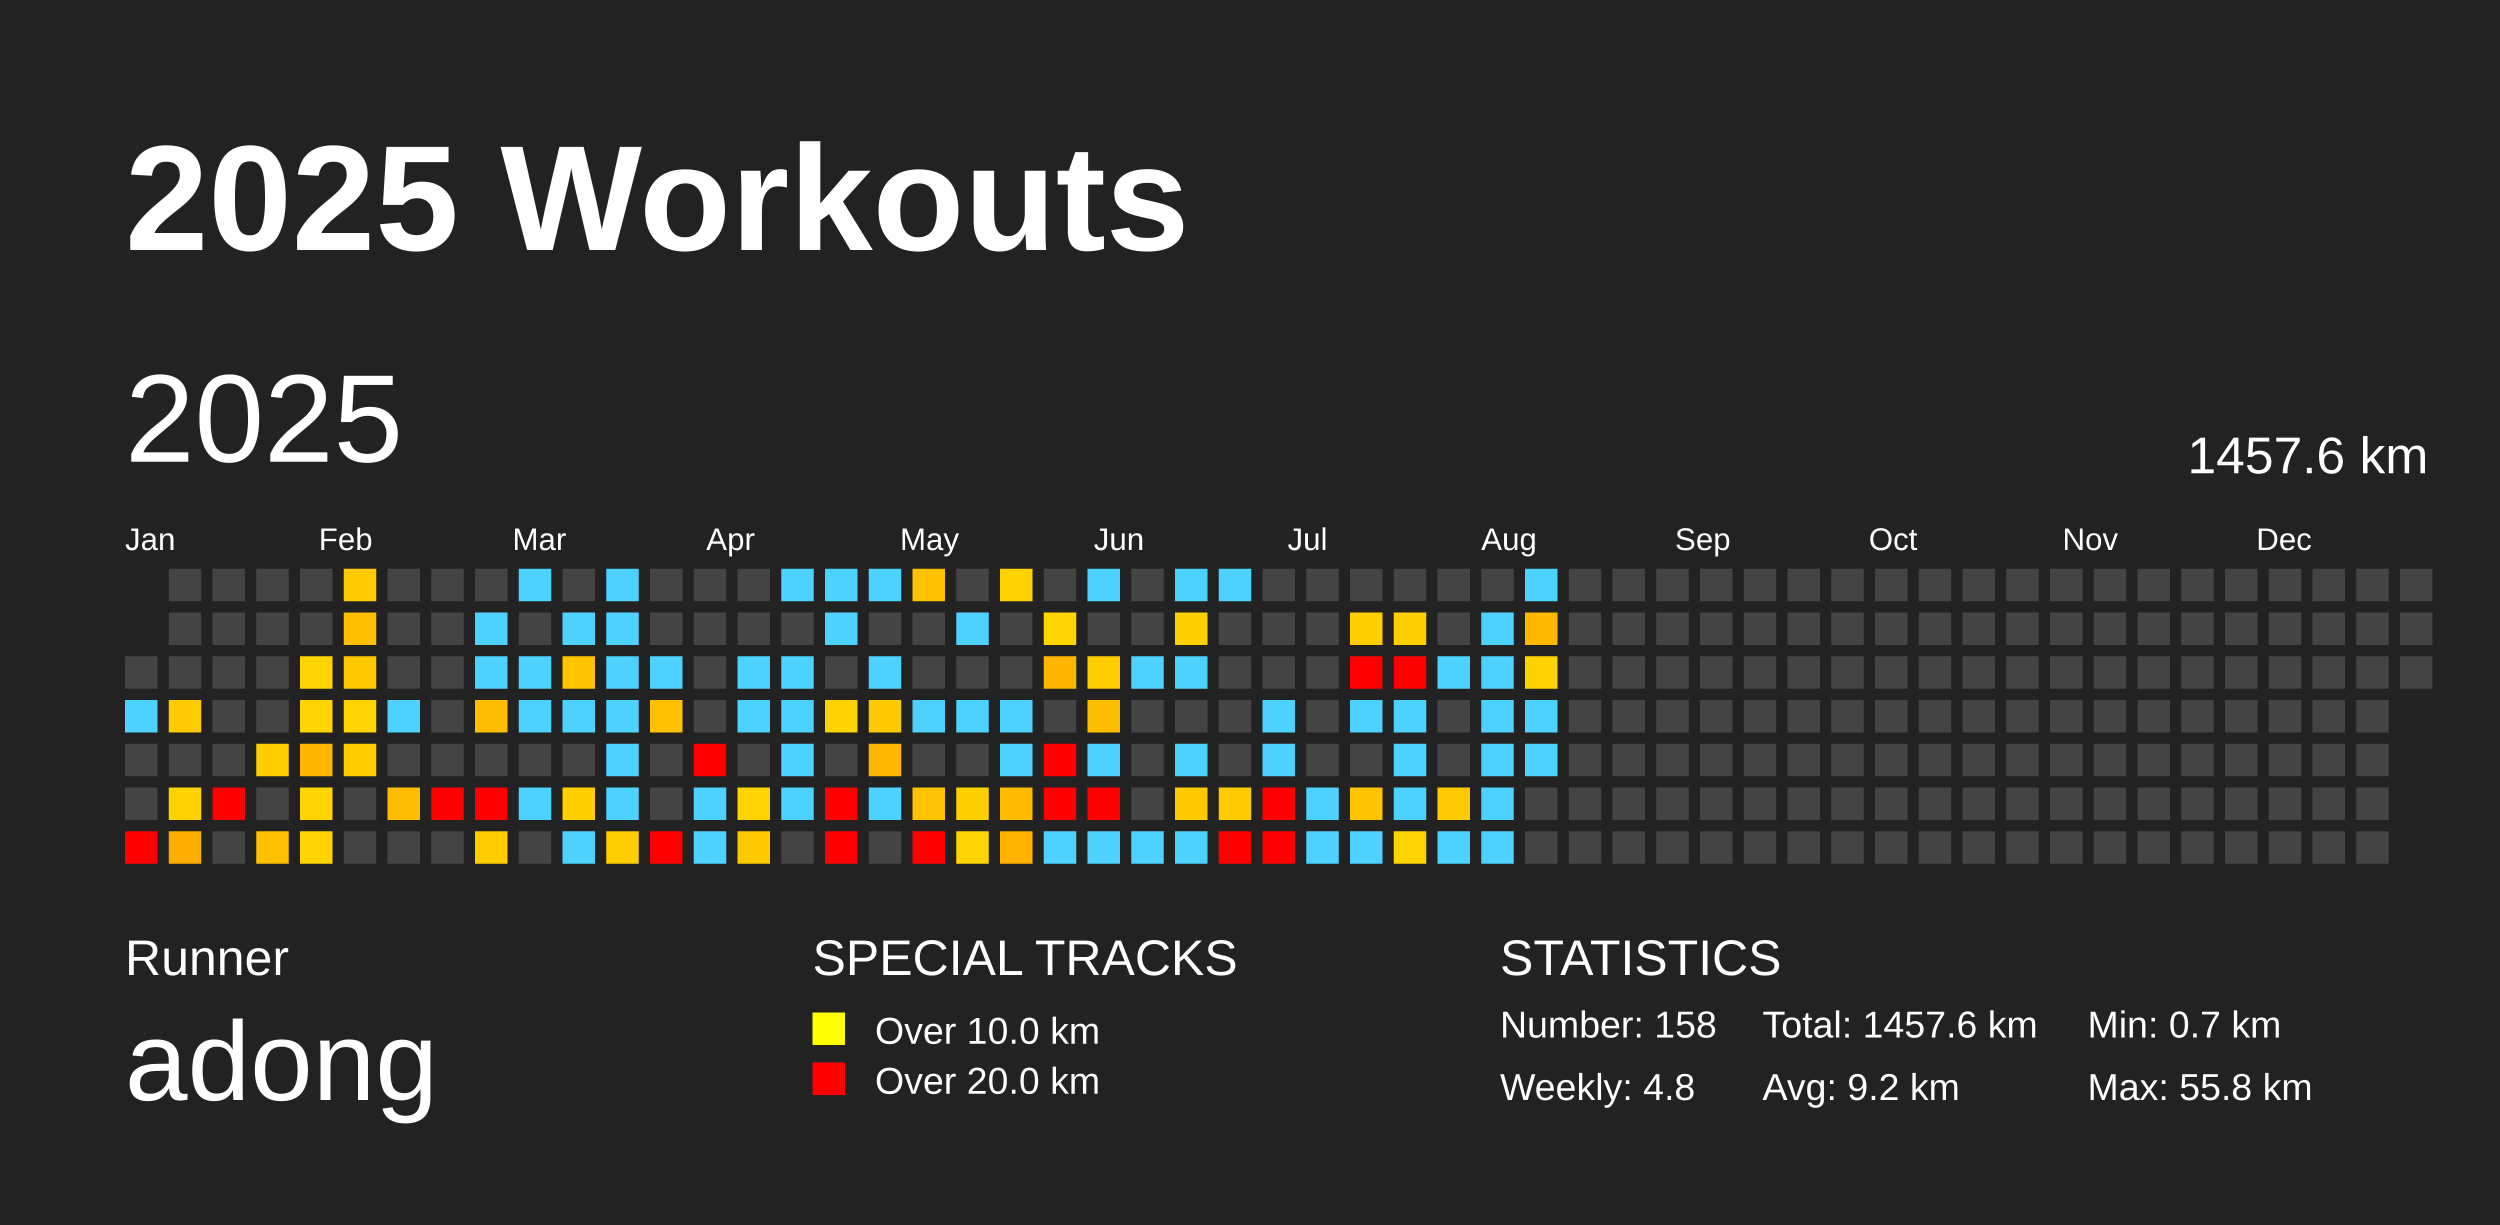
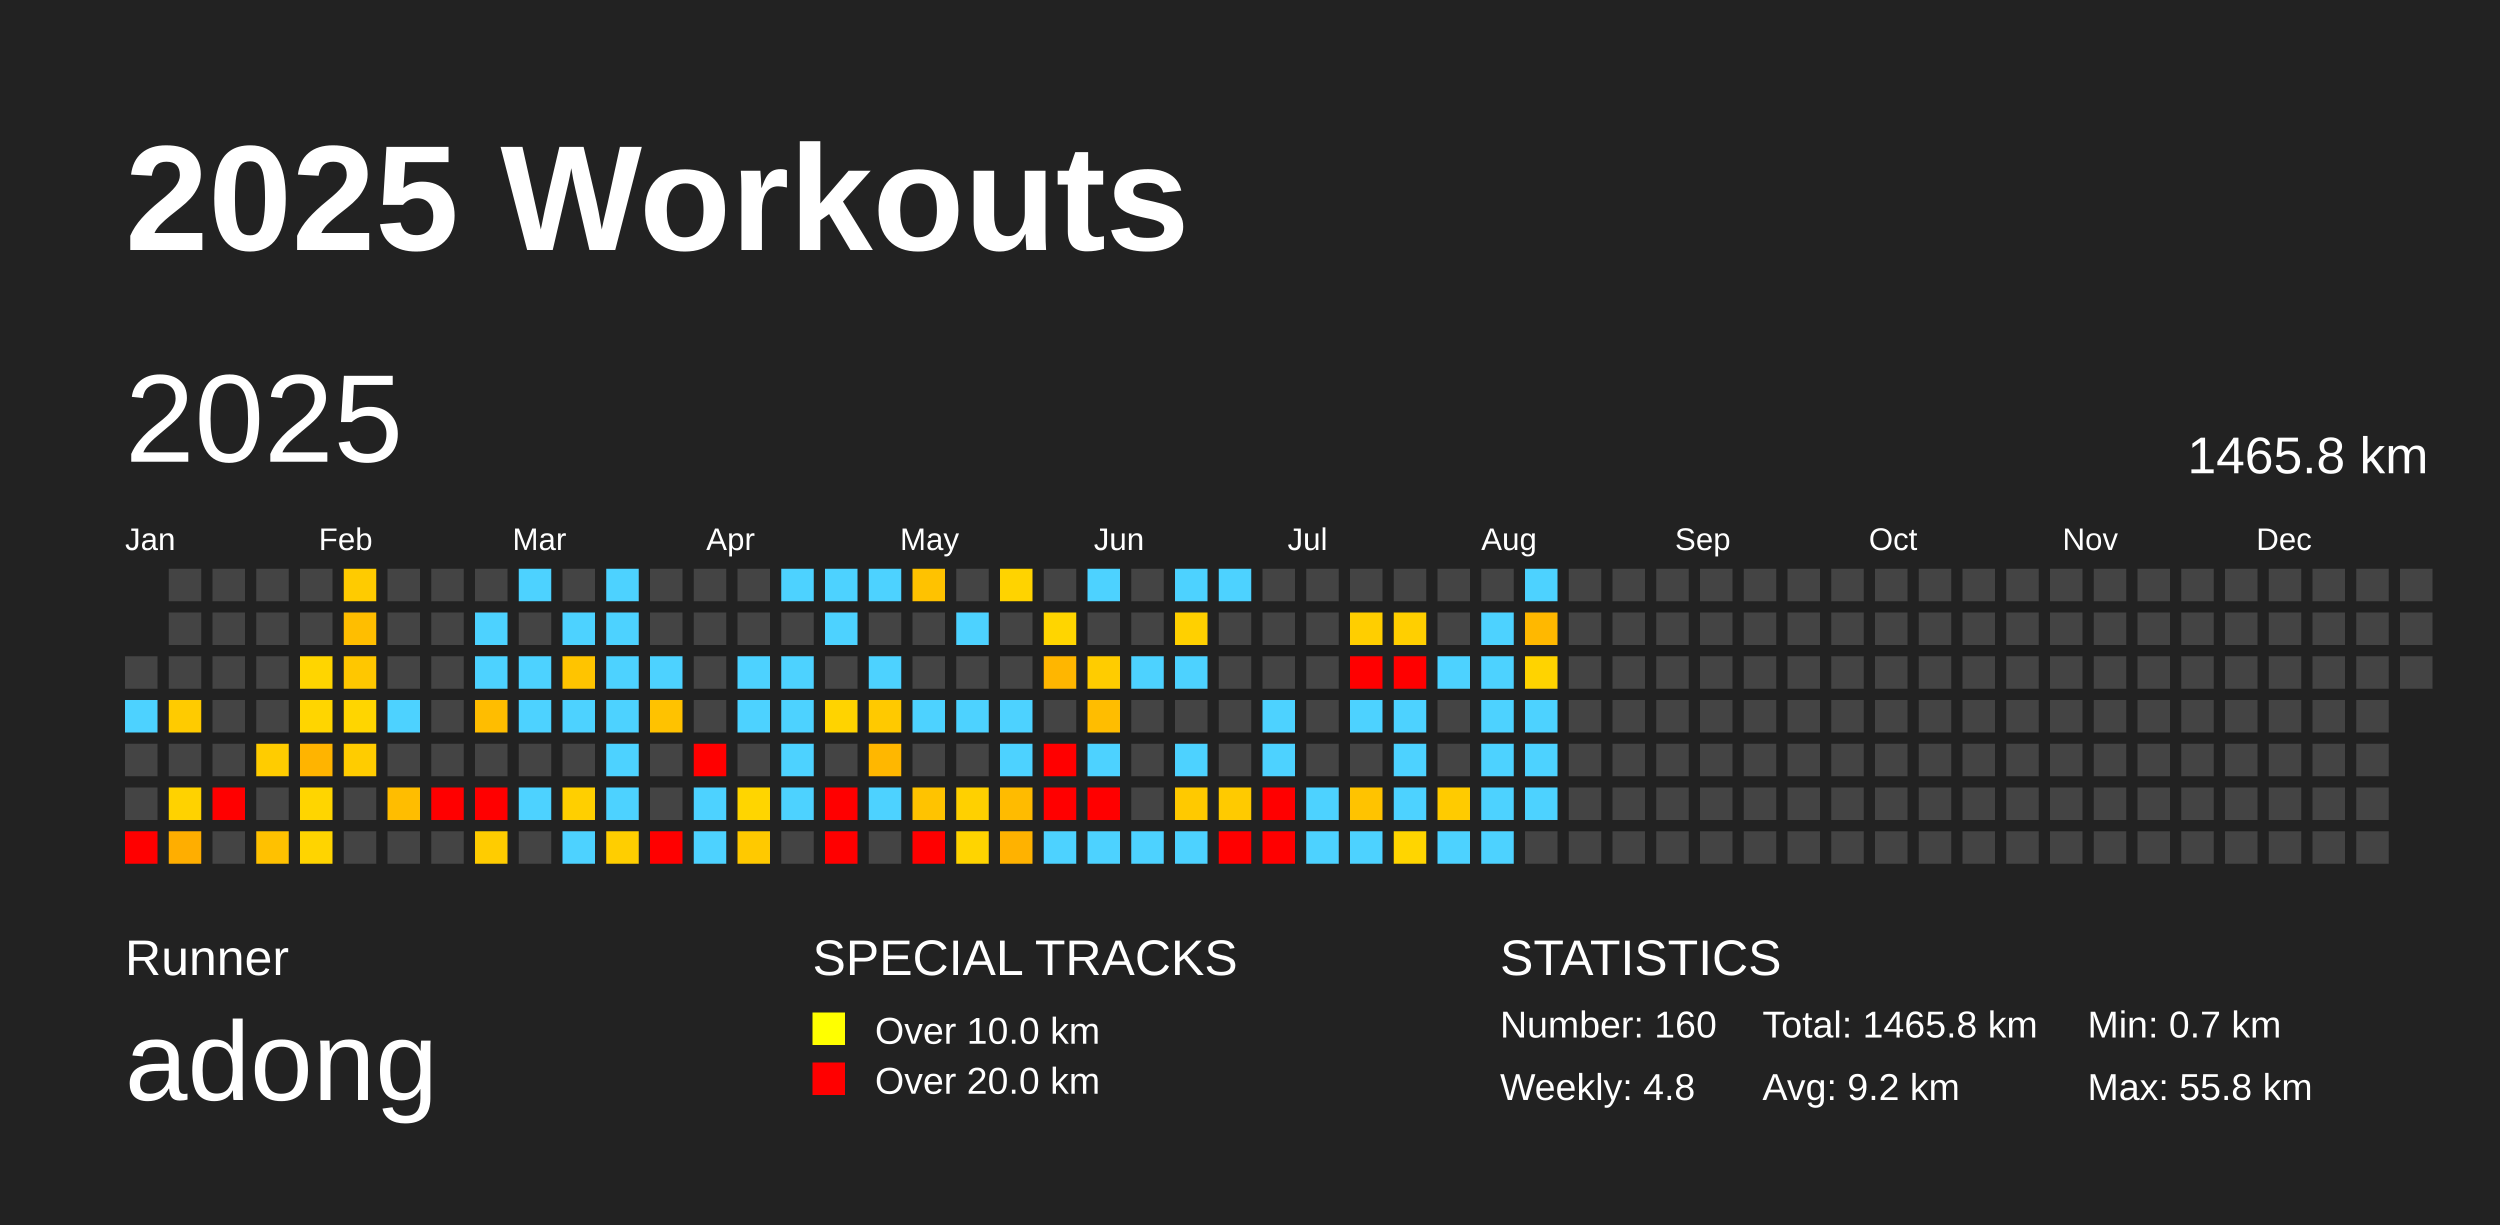
<svg xmlns="http://www.w3.org/2000/svg" baseProfile="full" height="98mm" version="1.1" viewBox="0,0,200,98" width="200mm">
  <defs />
  <rect fill="#222222" height="98" width="200" x="0" y="0" />
  <text fill="#FFFFFF" style="font-size:12px; font-family:Arial; font-weight:bold;" x="10" y="20">2025 Workouts</text>
  <text fill="#FFFFFF" style="font-size:4px; font-family:Arial" x="10" y="78">Runner</text>
  <text fill="#FFFFFF" style="font-size:9px; font-family:Arial" x="10" y="88">adong</text>
  <text fill="#FFFFFF" style="font-size:4px; font-family:Arial" x="65" y="78">SPECIAL TRACKS</text>
  <rect fill="yellow" height="2.6" width="2.6" x="65" y="81" />
  <text fill="#FFFFFF" style="font-size:3px; font-family:Arial" x="70" y="83.5">Over 10.0 km</text>
  <rect fill="red" height="2.6" width="2.6" x="65" y="85" />
  <text fill="#FFFFFF" style="font-size:3px; font-family:Arial" x="70" y="87.5">Over 20.0 km</text>
  <text fill="#FFFFFF" style="font-size:4px; font-family:Arial" x="120" y="78">STATISTICS</text>
-   <text fill="#FFFFFF" style="font-size:3px; font-family:Arial" x="120" y="83">Number: 158</text>
+   <text fill="#FFFFFF" style="font-size:3px; font-family:Arial" x="120" y="83">Number: 160</text>
  <text fill="#FFFFFF" style="font-size:3px; font-family:Arial" x="120" y="88">Weekly: 4.8</text>
-   <text fill="#FFFFFF" style="font-size:3px; font-family:Arial" x="141" y="83">Total: 1457.6 km</text>
+   <text fill="#FFFFFF" style="font-size:3px; font-family:Arial" x="141" y="83">Total: 1465.8 km</text>
  <text fill="#FFFFFF" style="font-size:3px; font-family:Arial" x="141" y="88">Avg: 9.2 km</text>
  <text fill="#FFFFFF" style="font-size:3px; font-family:Arial" x="167" y="83">Min: 0.7 km</text>
  <text fill="#FFFFFF" style="font-size:3px; font-family:Arial" x="167" y="88">Max: 55.8 km</text>
  <text dominant-baseline="hanging" fill="#FFFFFF" style="font-size:10.0px; font-family:Arial;" x="10" y="30">2025</text>
-   <text dominant-baseline="hanging" fill="#FFFFFF" style="font-size:4.125px; font-family:Arial;" x="175" y="35">1457.6 km</text>
+   <text dominant-baseline="hanging" fill="#FFFFFF" style="font-size:4.125px; font-family:Arial;" x="175" y="35">1465.8 km</text>
  <text fill="#FFFFFF" style="font-size:2.5px; font-family:Arial" x="10.0" y="44">Jan</text>
  <text fill="#FFFFFF" style="font-size:2.5px; font-family:Arial" x="25.5" y="44">Feb</text>
  <text fill="#FFFFFF" style="font-size:2.5px; font-family:Arial" x="41.0" y="44">Mar</text>
  <text fill="#FFFFFF" style="font-size:2.5px; font-family:Arial" x="56.5" y="44">Apr</text>
  <text fill="#FFFFFF" style="font-size:2.5px; font-family:Arial" x="72.0" y="44">May</text>
  <text fill="#FFFFFF" style="font-size:2.5px; font-family:Arial" x="87.5" y="44">Jun</text>
  <text fill="#FFFFFF" style="font-size:2.5px; font-family:Arial" x="103.0" y="44">Jul</text>
  <text fill="#FFFFFF" style="font-size:2.5px; font-family:Arial" x="118.5" y="44">Aug</text>
  <text fill="#FFFFFF" style="font-size:2.5px; font-family:Arial" x="134.0" y="44">Sep</text>
  <text fill="#FFFFFF" style="font-size:2.5px; font-family:Arial" x="149.5" y="44">Oct</text>
  <text fill="#FFFFFF" style="font-size:2.5px; font-family:Arial" x="165.0" y="44">Nov</text>
  <text fill="#FFFFFF" style="font-size:2.5px; font-family:Arial" x="180.5" y="44">Dec</text>
  <rect fill="#444444" height="2.6" width="2.6" x="10.0" y="52.5" />
  <rect fill="#4dd2ff" height="2.6" width="2.6" x="10.0" y="56.0" />
  <rect fill="#444444" height="2.6" width="2.6" x="10.0" y="59.5" />
  <rect fill="#444444" height="2.6" width="2.6" x="10.0" y="63.0" />
  <rect fill="red" height="2.6" width="2.6" x="10.0" y="66.5" />
  <rect fill="#444444" height="2.6" width="2.6" x="13.5" y="45.5" />
  <rect fill="#444444" height="2.6" width="2.6" x="13.5" y="49.0" />
  <rect fill="#444444" height="2.6" width="2.6" x="13.5" y="52.5" />
  <rect fill="#ffcb00" height="2.6" width="2.6" x="13.5" y="56.0" />
  <rect fill="#444444" height="2.6" width="2.6" x="13.5" y="59.5" />
  <rect fill="#ffd200" height="2.6" width="2.6" x="13.5" y="63.0" />
  <rect fill="#ffae00" height="2.6" width="2.6" x="13.5" y="66.5" />
  <rect fill="#444444" height="2.6" width="2.6" x="17.0" y="45.5" />
  <rect fill="#444444" height="2.6" width="2.6" x="17.0" y="49.0" />
  <rect fill="#444444" height="2.6" width="2.6" x="17.0" y="52.5" />
  <rect fill="#444444" height="2.6" width="2.6" x="17.0" y="56.0" />
  <rect fill="#444444" height="2.6" width="2.6" x="17.0" y="59.5" />
  <rect fill="red" height="2.6" width="2.6" x="17.0" y="63.0" />
  <rect fill="#444444" height="2.6" width="2.6" x="17.0" y="66.5" />
  <rect fill="#444444" height="2.6" width="2.6" x="20.5" y="45.5" />
  <rect fill="#444444" height="2.6" width="2.6" x="20.5" y="49.0" />
  <rect fill="#444444" height="2.6" width="2.6" x="20.5" y="52.5" />
  <rect fill="#444444" height="2.6" width="2.6" x="20.5" y="56.0" />
  <rect fill="#ffcc00" height="2.6" width="2.6" x="20.5" y="59.5" />
  <rect fill="#444444" height="2.6" width="2.6" x="20.5" y="63.0" />
  <rect fill="#ffc100" height="2.6" width="2.6" x="20.5" y="66.5" />
  <rect fill="#444444" height="2.6" width="2.6" x="24.0" y="45.5" />
  <rect fill="#444444" height="2.6" width="2.6" x="24.0" y="49.0" />
  <rect fill="#ffd500" height="2.6" width="2.6" x="24.0" y="52.5" />
  <rect fill="#ffd500" height="2.6" width="2.6" x="24.0" y="56.0" />
  <rect fill="#ffb400" height="2.6" width="2.6" x="24.0" y="59.5" />
  <rect fill="#ffd500" height="2.6" width="2.6" x="24.0" y="63.0" />
  <rect fill="#ffd400" height="2.6" width="2.6" x="24.0" y="66.5" />
  <rect fill="#ffcb00" height="2.6" width="2.6" x="27.5" y="45.5" />
  <rect fill="#ffbe00" height="2.6" width="2.6" x="27.5" y="49.0" />
  <rect fill="#ffc700" height="2.6" width="2.6" x="27.5" y="52.5" />
  <rect fill="#ffd500" height="2.6" width="2.6" x="27.5" y="56.0" />
  <rect fill="#ffcc00" height="2.6" width="2.6" x="27.5" y="59.5" />
  <rect fill="#444444" height="2.6" width="2.6" x="27.5" y="63.0" />
  <rect fill="#444444" height="2.6" width="2.6" x="27.5" y="66.5" />
  <rect fill="#444444" height="2.6" width="2.6" x="31.0" y="45.5" />
  <rect fill="#444444" height="2.6" width="2.6" x="31.0" y="49.0" />
  <rect fill="#444444" height="2.6" width="2.6" x="31.0" y="52.5" />
  <rect fill="#4dd2ff" height="2.6" width="2.6" x="31.0" y="56.0" />
  <rect fill="#444444" height="2.6" width="2.6" x="31.0" y="59.5" />
  <rect fill="#ffbd00" height="2.6" width="2.6" x="31.0" y="63.0" />
  <rect fill="#444444" height="2.6" width="2.6" x="31.0" y="66.5" />
  <rect fill="#444444" height="2.6" width="2.6" x="34.5" y="45.5" />
  <rect fill="#444444" height="2.6" width="2.6" x="34.5" y="49.0" />
  <rect fill="#444444" height="2.6" width="2.6" x="34.5" y="52.5" />
  <rect fill="#444444" height="2.6" width="2.6" x="34.5" y="56.0" />
  <rect fill="#444444" height="2.6" width="2.6" x="34.5" y="59.5" />
  <rect fill="red" height="2.6" width="2.6" x="34.5" y="63.0" />
  <rect fill="#444444" height="2.6" width="2.6" x="34.5" y="66.5" />
  <rect fill="#444444" height="2.6" width="2.6" x="38.0" y="45.5" />
  <rect fill="#4dd2ff" height="2.6" width="2.6" x="38.0" y="49.0" />
  <rect fill="#4dd2ff" height="2.6" width="2.6" x="38.0" y="52.5" />
  <rect fill="#ffbd00" height="2.6" width="2.6" x="38.0" y="56.0" />
  <rect fill="#444444" height="2.6" width="2.6" x="38.0" y="59.5" />
  <rect fill="red" height="2.6" width="2.6" x="38.0" y="63.0" />
  <rect fill="#ffcc00" height="2.6" width="2.6" x="38.0" y="66.5" />
  <rect fill="#4dd2ff" height="2.6" width="2.6" x="41.5" y="45.5" />
  <rect fill="#444444" height="2.6" width="2.6" x="41.5" y="49.0" />
  <rect fill="#4dd2ff" height="2.6" width="2.6" x="41.5" y="52.5" />
  <rect fill="#4dd2ff" height="2.6" width="2.6" x="41.5" y="56.0" />
  <rect fill="#444444" height="2.6" width="2.6" x="41.5" y="59.5" />
  <rect fill="#4dd2ff" height="2.6" width="2.6" x="41.5" y="63.0" />
  <rect fill="#444444" height="2.6" width="2.6" x="41.5" y="66.5" />
  <rect fill="#444444" height="2.6" width="2.6" x="45.0" y="45.5" />
  <rect fill="#4dd2ff" height="2.6" width="2.6" x="45.0" y="49.0" />
  <rect fill="#ffc400" height="2.6" width="2.6" x="45.0" y="52.5" />
  <rect fill="#4dd2ff" height="2.6" width="2.6" x="45.0" y="56.0" />
  <rect fill="#444444" height="2.6" width="2.6" x="45.0" y="59.5" />
  <rect fill="#ffcf00" height="2.6" width="2.6" x="45.0" y="63.0" />
  <rect fill="#4dd2ff" height="2.6" width="2.6" x="45.0" y="66.5" />
  <rect fill="#4dd2ff" height="2.6" width="2.6" x="48.5" y="45.5" />
  <rect fill="#4dd2ff" height="2.6" width="2.6" x="48.5" y="49.0" />
  <rect fill="#4dd2ff" height="2.6" width="2.6" x="48.5" y="52.5" />
  <rect fill="#4dd2ff" height="2.6" width="2.6" x="48.5" y="56.0" />
  <rect fill="#4dd2ff" height="2.6" width="2.6" x="48.5" y="59.5" />
  <rect fill="#4dd2ff" height="2.6" width="2.6" x="48.5" y="63.0" />
  <rect fill="#ffce00" height="2.6" width="2.6" x="48.5" y="66.5" />
  <rect fill="#444444" height="2.6" width="2.6" x="52.0" y="45.5" />
  <rect fill="#444444" height="2.6" width="2.6" x="52.0" y="49.0" />
  <rect fill="#4dd2ff" height="2.6" width="2.6" x="52.0" y="52.5" />
  <rect fill="#ffc200" height="2.6" width="2.6" x="52.0" y="56.0" />
  <rect fill="#444444" height="2.6" width="2.6" x="52.0" y="59.5" />
  <rect fill="#444444" height="2.6" width="2.6" x="52.0" y="63.0" />
  <rect fill="red" height="2.6" width="2.6" x="52.0" y="66.5" />
  <rect fill="#444444" height="2.6" width="2.6" x="55.5" y="45.5" />
  <rect fill="#444444" height="2.6" width="2.6" x="55.5" y="49.0" />
  <rect fill="#444444" height="2.6" width="2.6" x="55.5" y="52.5" />
  <rect fill="#444444" height="2.6" width="2.6" x="55.5" y="56.0" />
  <rect fill="red" height="2.6" width="2.6" x="55.5" y="59.5" />
  <rect fill="#4dd2ff" height="2.6" width="2.6" x="55.5" y="63.0" />
  <rect fill="#4dd2ff" height="2.6" width="2.6" x="55.5" y="66.5" />
  <rect fill="#444444" height="2.6" width="2.6" x="59.0" y="45.5" />
  <rect fill="#444444" height="2.6" width="2.6" x="59.0" y="49.0" />
  <rect fill="#4dd2ff" height="2.6" width="2.6" x="59.0" y="52.5" />
  <rect fill="#4dd2ff" height="2.6" width="2.6" x="59.0" y="56.0" />
  <rect fill="#444444" height="2.6" width="2.6" x="59.0" y="59.5" />
  <rect fill="#ffd500" height="2.6" width="2.6" x="59.0" y="63.0" />
  <rect fill="#ffc900" height="2.6" width="2.6" x="59.0" y="66.5" />
  <rect fill="#4dd2ff" height="2.6" width="2.6" x="62.5" y="45.5" />
  <rect fill="#444444" height="2.6" width="2.6" x="62.5" y="49.0" />
  <rect fill="#4dd2ff" height="2.6" width="2.6" x="62.5" y="52.5" />
  <rect fill="#4dd2ff" height="2.6" width="2.6" x="62.5" y="56.0" />
  <rect fill="#4dd2ff" height="2.6" width="2.6" x="62.5" y="59.5" />
  <rect fill="#4dd2ff" height="2.6" width="2.6" x="62.5" y="63.0" />
  <rect fill="#444444" height="2.6" width="2.6" x="62.5" y="66.5" />
  <rect fill="#4dd2ff" height="2.6" width="2.6" x="66.0" y="45.5" />
  <rect fill="#4dd2ff" height="2.6" width="2.6" x="66.0" y="49.0" />
  <rect fill="#444444" height="2.6" width="2.6" x="66.0" y="52.5" />
  <rect fill="#ffd300" height="2.6" width="2.6" x="66.0" y="56.0" />
  <rect fill="#444444" height="2.6" width="2.6" x="66.0" y="59.5" />
  <rect fill="red" height="2.6" width="2.6" x="66.0" y="63.0" />
  <rect fill="red" height="2.6" width="2.6" x="66.0" y="66.5" />
  <rect fill="#4dd2ff" height="2.6" width="2.6" x="69.5" y="45.5" />
  <rect fill="#444444" height="2.6" width="2.6" x="69.5" y="49.0" />
  <rect fill="#4dd2ff" height="2.6" width="2.6" x="69.5" y="52.5" />
  <rect fill="#ffc900" height="2.6" width="2.6" x="69.5" y="56.0" />
  <rect fill="#ffb700" height="2.6" width="2.6" x="69.5" y="59.5" />
  <rect fill="#4dd2ff" height="2.6" width="2.6" x="69.5" y="63.0" />
  <rect fill="#444444" height="2.6" width="2.6" x="69.5" y="66.5" />
  <rect fill="#ffc200" height="2.6" width="2.6" x="73.0" y="45.5" />
  <rect fill="#444444" height="2.6" width="2.6" x="73.0" y="49.0" />
  <rect fill="#444444" height="2.6" width="2.6" x="73.0" y="52.5" />
  <rect fill="#4dd2ff" height="2.6" width="2.6" x="73.0" y="56.0" />
  <rect fill="#444444" height="2.6" width="2.6" x="73.0" y="59.5" />
  <rect fill="#ffc300" height="2.6" width="2.6" x="73.0" y="63.0" />
  <rect fill="red" height="2.6" width="2.6" x="73.0" y="66.5" />
  <rect fill="#444444" height="2.6" width="2.6" x="76.5" y="45.5" />
  <rect fill="#4dd2ff" height="2.6" width="2.6" x="76.5" y="49.0" />
  <rect fill="#444444" height="2.6" width="2.6" x="76.5" y="52.5" />
  <rect fill="#4dd2ff" height="2.6" width="2.6" x="76.5" y="56.0" />
  <rect fill="#444444" height="2.6" width="2.6" x="76.5" y="59.5" />
  <rect fill="#ffd000" height="2.6" width="2.6" x="76.5" y="63.0" />
  <rect fill="#ffd400" height="2.6" width="2.6" x="76.5" y="66.5" />
  <rect fill="#ffd300" height="2.6" width="2.6" x="80.0" y="45.5" />
  <rect fill="#444444" height="2.6" width="2.6" x="80.0" y="49.0" />
  <rect fill="#444444" height="2.6" width="2.6" x="80.0" y="52.5" />
  <rect fill="#4dd2ff" height="2.6" width="2.6" x="80.0" y="56.0" />
  <rect fill="#4dd2ff" height="2.6" width="2.6" x="80.0" y="59.5" />
  <rect fill="#ffbb00" height="2.6" width="2.6" x="80.0" y="63.0" />
  <rect fill="#ffb200" height="2.6" width="2.6" x="80.0" y="66.5" />
  <rect fill="#444444" height="2.6" width="2.6" x="83.5" y="45.5" />
  <rect fill="#ffd500" height="2.6" width="2.6" x="83.5" y="49.0" />
  <rect fill="#ffb600" height="2.6" width="2.6" x="83.5" y="52.5" />
  <rect fill="#444444" height="2.6" width="2.6" x="83.5" y="56.0" />
  <rect fill="red" height="2.6" width="2.6" x="83.5" y="59.5" />
  <rect fill="red" height="2.6" width="2.6" x="83.5" y="63.0" />
  <rect fill="#4dd2ff" height="2.6" width="2.6" x="83.5" y="66.5" />
  <rect fill="#4dd2ff" height="2.6" width="2.6" x="87.0" y="45.5" />
  <rect fill="#444444" height="2.6" width="2.6" x="87.0" y="49.0" />
  <rect fill="#ffcc00" height="2.6" width="2.6" x="87.0" y="52.5" />
  <rect fill="#ffbd00" height="2.6" width="2.6" x="87.0" y="56.0" />
  <rect fill="#4dd2ff" height="2.6" width="2.6" x="87.0" y="59.5" />
  <rect fill="red" height="2.6" width="2.6" x="87.0" y="63.0" />
  <rect fill="#4dd2ff" height="2.6" width="2.6" x="87.0" y="66.5" />
  <rect fill="#444444" height="2.6" width="2.6" x="90.5" y="45.5" />
  <rect fill="#444444" height="2.6" width="2.6" x="90.5" y="49.0" />
  <rect fill="#4dd2ff" height="2.6" width="2.6" x="90.5" y="52.5" />
  <rect fill="#444444" height="2.6" width="2.6" x="90.5" y="56.0" />
  <rect fill="#444444" height="2.6" width="2.6" x="90.5" y="59.5" />
  <rect fill="#444444" height="2.6" width="2.6" x="90.5" y="63.0" />
  <rect fill="#4dd2ff" height="2.6" width="2.6" x="90.5" y="66.5" />
  <rect fill="#4dd2ff" height="2.6" width="2.6" x="94.0" y="45.5" />
  <rect fill="#ffd000" height="2.6" width="2.6" x="94.0" y="49.0" />
  <rect fill="#4dd2ff" height="2.6" width="2.6" x="94.0" y="52.5" />
  <rect fill="#444444" height="2.6" width="2.6" x="94.0" y="56.0" />
  <rect fill="#4dd2ff" height="2.6" width="2.6" x="94.0" y="59.5" />
  <rect fill="#ffc900" height="2.6" width="2.6" x="94.0" y="63.0" />
  <rect fill="#4dd2ff" height="2.6" width="2.6" x="94.0" y="66.5" />
  <rect fill="#4dd2ff" height="2.6" width="2.6" x="97.5" y="45.5" />
  <rect fill="#444444" height="2.6" width="2.6" x="97.5" y="49.0" />
  <rect fill="#444444" height="2.6" width="2.6" x="97.5" y="52.5" />
  <rect fill="#444444" height="2.6" width="2.6" x="97.5" y="56.0" />
  <rect fill="#444444" height="2.6" width="2.6" x="97.5" y="59.5" />
  <rect fill="#ffca00" height="2.6" width="2.6" x="97.5" y="63.0" />
  <rect fill="red" height="2.6" width="2.6" x="97.5" y="66.5" />
  <rect fill="#444444" height="2.6" width="2.6" x="101.0" y="45.5" />
  <rect fill="#444444" height="2.6" width="2.6" x="101.0" y="49.0" />
  <rect fill="#444444" height="2.6" width="2.6" x="101.0" y="52.5" />
  <rect fill="#4dd2ff" height="2.6" width="2.6" x="101.0" y="56.0" />
  <rect fill="#4dd2ff" height="2.6" width="2.6" x="101.0" y="59.5" />
  <rect fill="red" height="2.6" width="2.6" x="101.0" y="63.0" />
  <rect fill="red" height="2.6" width="2.6" x="101.0" y="66.5" />
  <rect fill="#444444" height="2.6" width="2.6" x="104.5" y="45.5" />
  <rect fill="#444444" height="2.6" width="2.6" x="104.5" y="49.0" />
  <rect fill="#444444" height="2.6" width="2.6" x="104.5" y="52.5" />
  <rect fill="#444444" height="2.6" width="2.6" x="104.5" y="56.0" />
  <rect fill="#444444" height="2.6" width="2.6" x="104.5" y="59.5" />
  <rect fill="#4dd2ff" height="2.6" width="2.6" x="104.5" y="63.0" />
  <rect fill="#4dd2ff" height="2.6" width="2.6" x="104.5" y="66.5" />
  <rect fill="#444444" height="2.6" width="2.6" x="108.0" y="45.5" />
  <rect fill="#ffce00" height="2.6" width="2.6" x="108.0" y="49.0" />
  <rect fill="red" height="2.6" width="2.6" x="108.0" y="52.5" />
  <rect fill="#4dd2ff" height="2.6" width="2.6" x="108.0" y="56.0" />
  <rect fill="#444444" height="2.6" width="2.6" x="108.0" y="59.5" />
  <rect fill="#ffc300" height="2.6" width="2.6" x="108.0" y="63.0" />
  <rect fill="#4dd2ff" height="2.6" width="2.6" x="108.0" y="66.5" />
  <rect fill="#444444" height="2.6" width="2.6" x="111.5" y="45.5" />
  <rect fill="#ffcf00" height="2.6" width="2.6" x="111.5" y="49.0" />
  <rect fill="red" height="2.6" width="2.6" x="111.5" y="52.5" />
  <rect fill="#4dd2ff" height="2.6" width="2.6" x="111.5" y="56.0" />
  <rect fill="#4dd2ff" height="2.6" width="2.6" x="111.5" y="59.5" />
  <rect fill="#4dd2ff" height="2.6" width="2.6" x="111.5" y="63.0" />
  <rect fill="#ffd500" height="2.6" width="2.6" x="111.5" y="66.5" />
  <rect fill="#444444" height="2.6" width="2.6" x="115.0" y="45.5" />
  <rect fill="#444444" height="2.6" width="2.6" x="115.0" y="49.0" />
  <rect fill="#4dd2ff" height="2.6" width="2.6" x="115.0" y="52.5" />
  <rect fill="#444444" height="2.6" width="2.6" x="115.0" y="56.0" />
  <rect fill="#444444" height="2.6" width="2.6" x="115.0" y="59.5" />
  <rect fill="#ffcb00" height="2.6" width="2.6" x="115.0" y="63.0" />
  <rect fill="#4dd2ff" height="2.6" width="2.6" x="115.0" y="66.5" />
  <rect fill="#444444" height="2.6" width="2.6" x="118.5" y="45.5" />
  <rect fill="#4dd2ff" height="2.6" width="2.6" x="118.5" y="49.0" />
  <rect fill="#4dd2ff" height="2.6" width="2.6" x="118.5" y="52.5" />
  <rect fill="#4dd2ff" height="2.6" width="2.6" x="118.5" y="56.0" />
  <rect fill="#4dd2ff" height="2.6" width="2.6" x="118.5" y="59.5" />
  <rect fill="#4dd2ff" height="2.6" width="2.6" x="118.5" y="63.0" />
  <rect fill="#4dd2ff" height="2.6" width="2.6" x="118.5" y="66.5" />
  <rect fill="#4dd2ff" height="2.6" width="2.6" x="122.0" y="45.5" />
  <rect fill="#ffb800" height="2.6" width="2.6" x="122.0" y="49.0" />
  <rect fill="#ffd300" height="2.6" width="2.6" x="122.0" y="52.5" />
  <rect fill="#4dd2ff" height="2.6" width="2.6" x="122.0" y="56.0" />
  <rect fill="#4dd2ff" height="2.6" width="2.6" x="122.0" y="59.5" />
-   <rect fill="#444444" height="2.6" width="2.6" x="122.0" y="63.0" />
+   <rect fill="#4dd2ff" height="2.6" width="2.6" x="122.0" y="63.0" />
  <rect fill="#444444" height="2.6" width="2.6" x="122.0" y="66.5" />
  <rect fill="#444444" height="2.6" width="2.6" x="125.5" y="45.5" />
  <rect fill="#444444" height="2.6" width="2.6" x="125.5" y="49.0" />
  <rect fill="#444444" height="2.6" width="2.6" x="125.5" y="52.5" />
  <rect fill="#444444" height="2.6" width="2.6" x="125.5" y="56.0" />
  <rect fill="#444444" height="2.6" width="2.6" x="125.5" y="59.5" />
  <rect fill="#444444" height="2.6" width="2.6" x="125.5" y="63.0" />
  <rect fill="#444444" height="2.6" width="2.6" x="125.5" y="66.5" />
  <rect fill="#444444" height="2.6" width="2.6" x="129.0" y="45.5" />
  <rect fill="#444444" height="2.6" width="2.6" x="129.0" y="49.0" />
  <rect fill="#444444" height="2.6" width="2.6" x="129.0" y="52.5" />
  <rect fill="#444444" height="2.6" width="2.6" x="129.0" y="56.0" />
  <rect fill="#444444" height="2.6" width="2.6" x="129.0" y="59.5" />
  <rect fill="#444444" height="2.6" width="2.6" x="129.0" y="63.0" />
  <rect fill="#444444" height="2.6" width="2.6" x="129.0" y="66.5" />
  <rect fill="#444444" height="2.6" width="2.6" x="132.5" y="45.5" />
  <rect fill="#444444" height="2.6" width="2.6" x="132.5" y="49.0" />
  <rect fill="#444444" height="2.6" width="2.6" x="132.5" y="52.5" />
  <rect fill="#444444" height="2.6" width="2.6" x="132.5" y="56.0" />
  <rect fill="#444444" height="2.6" width="2.6" x="132.5" y="59.5" />
  <rect fill="#444444" height="2.6" width="2.6" x="132.5" y="63.0" />
  <rect fill="#444444" height="2.6" width="2.6" x="132.5" y="66.5" />
  <rect fill="#444444" height="2.6" width="2.6" x="136.0" y="45.5" />
  <rect fill="#444444" height="2.6" width="2.6" x="136.0" y="49.0" />
  <rect fill="#444444" height="2.6" width="2.6" x="136.0" y="52.5" />
  <rect fill="#444444" height="2.6" width="2.6" x="136.0" y="56.0" />
  <rect fill="#444444" height="2.6" width="2.6" x="136.0" y="59.5" />
  <rect fill="#444444" height="2.6" width="2.6" x="136.0" y="63.0" />
  <rect fill="#444444" height="2.6" width="2.6" x="136.0" y="66.5" />
  <rect fill="#444444" height="2.6" width="2.6" x="139.5" y="45.5" />
  <rect fill="#444444" height="2.6" width="2.6" x="139.5" y="49.0" />
  <rect fill="#444444" height="2.6" width="2.6" x="139.5" y="52.5" />
  <rect fill="#444444" height="2.6" width="2.6" x="139.5" y="56.0" />
  <rect fill="#444444" height="2.6" width="2.6" x="139.5" y="59.5" />
  <rect fill="#444444" height="2.6" width="2.6" x="139.5" y="63.0" />
  <rect fill="#444444" height="2.6" width="2.6" x="139.5" y="66.5" />
  <rect fill="#444444" height="2.6" width="2.6" x="143.0" y="45.5" />
  <rect fill="#444444" height="2.6" width="2.6" x="143.0" y="49.0" />
  <rect fill="#444444" height="2.6" width="2.6" x="143.0" y="52.5" />
  <rect fill="#444444" height="2.6" width="2.6" x="143.0" y="56.0" />
  <rect fill="#444444" height="2.6" width="2.6" x="143.0" y="59.5" />
  <rect fill="#444444" height="2.6" width="2.6" x="143.0" y="63.0" />
  <rect fill="#444444" height="2.6" width="2.6" x="143.0" y="66.5" />
  <rect fill="#444444" height="2.6" width="2.6" x="146.5" y="45.5" />
  <rect fill="#444444" height="2.6" width="2.6" x="146.5" y="49.0" />
  <rect fill="#444444" height="2.6" width="2.6" x="146.5" y="52.5" />
  <rect fill="#444444" height="2.6" width="2.6" x="146.5" y="56.0" />
  <rect fill="#444444" height="2.6" width="2.6" x="146.5" y="59.5" />
  <rect fill="#444444" height="2.6" width="2.6" x="146.5" y="63.0" />
  <rect fill="#444444" height="2.6" width="2.6" x="146.5" y="66.5" />
  <rect fill="#444444" height="2.6" width="2.6" x="150.0" y="45.5" />
  <rect fill="#444444" height="2.6" width="2.6" x="150.0" y="49.0" />
  <rect fill="#444444" height="2.6" width="2.6" x="150.0" y="52.5" />
  <rect fill="#444444" height="2.6" width="2.6" x="150.0" y="56.0" />
  <rect fill="#444444" height="2.6" width="2.6" x="150.0" y="59.5" />
  <rect fill="#444444" height="2.6" width="2.6" x="150.0" y="63.0" />
  <rect fill="#444444" height="2.6" width="2.6" x="150.0" y="66.5" />
  <rect fill="#444444" height="2.6" width="2.6" x="153.5" y="45.5" />
  <rect fill="#444444" height="2.6" width="2.6" x="153.5" y="49.0" />
  <rect fill="#444444" height="2.6" width="2.6" x="153.5" y="52.5" />
  <rect fill="#444444" height="2.6" width="2.6" x="153.5" y="56.0" />
  <rect fill="#444444" height="2.6" width="2.6" x="153.5" y="59.5" />
  <rect fill="#444444" height="2.6" width="2.6" x="153.5" y="63.0" />
  <rect fill="#444444" height="2.6" width="2.6" x="153.5" y="66.5" />
  <rect fill="#444444" height="2.6" width="2.6" x="157.0" y="45.5" />
  <rect fill="#444444" height="2.6" width="2.6" x="157.0" y="49.0" />
  <rect fill="#444444" height="2.6" width="2.6" x="157.0" y="52.5" />
  <rect fill="#444444" height="2.6" width="2.6" x="157.0" y="56.0" />
  <rect fill="#444444" height="2.6" width="2.6" x="157.0" y="59.5" />
  <rect fill="#444444" height="2.6" width="2.6" x="157.0" y="63.0" />
  <rect fill="#444444" height="2.6" width="2.6" x="157.0" y="66.5" />
  <rect fill="#444444" height="2.6" width="2.6" x="160.5" y="45.5" />
  <rect fill="#444444" height="2.6" width="2.6" x="160.5" y="49.0" />
  <rect fill="#444444" height="2.6" width="2.6" x="160.5" y="52.5" />
  <rect fill="#444444" height="2.6" width="2.6" x="160.5" y="56.0" />
  <rect fill="#444444" height="2.6" width="2.6" x="160.5" y="59.5" />
  <rect fill="#444444" height="2.6" width="2.6" x="160.5" y="63.0" />
  <rect fill="#444444" height="2.6" width="2.6" x="160.5" y="66.5" />
  <rect fill="#444444" height="2.6" width="2.6" x="164.0" y="45.5" />
  <rect fill="#444444" height="2.6" width="2.6" x="164.0" y="49.0" />
  <rect fill="#444444" height="2.6" width="2.6" x="164.0" y="52.5" />
  <rect fill="#444444" height="2.6" width="2.6" x="164.0" y="56.0" />
  <rect fill="#444444" height="2.6" width="2.6" x="164.0" y="59.5" />
  <rect fill="#444444" height="2.6" width="2.6" x="164.0" y="63.0" />
  <rect fill="#444444" height="2.6" width="2.6" x="164.0" y="66.5" />
  <rect fill="#444444" height="2.6" width="2.6" x="167.5" y="45.5" />
  <rect fill="#444444" height="2.6" width="2.6" x="167.5" y="49.0" />
  <rect fill="#444444" height="2.6" width="2.6" x="167.5" y="52.5" />
  <rect fill="#444444" height="2.6" width="2.6" x="167.5" y="56.0" />
  <rect fill="#444444" height="2.6" width="2.6" x="167.5" y="59.5" />
  <rect fill="#444444" height="2.6" width="2.6" x="167.5" y="63.0" />
  <rect fill="#444444" height="2.6" width="2.6" x="167.5" y="66.5" />
  <rect fill="#444444" height="2.6" width="2.6" x="171.0" y="45.5" />
  <rect fill="#444444" height="2.6" width="2.6" x="171.0" y="49.0" />
  <rect fill="#444444" height="2.6" width="2.6" x="171.0" y="52.5" />
  <rect fill="#444444" height="2.6" width="2.6" x="171.0" y="56.0" />
  <rect fill="#444444" height="2.6" width="2.6" x="171.0" y="59.5" />
  <rect fill="#444444" height="2.6" width="2.6" x="171.0" y="63.0" />
  <rect fill="#444444" height="2.6" width="2.6" x="171.0" y="66.5" />
  <rect fill="#444444" height="2.6" width="2.6" x="174.5" y="45.5" />
  <rect fill="#444444" height="2.6" width="2.6" x="174.5" y="49.0" />
  <rect fill="#444444" height="2.6" width="2.6" x="174.5" y="52.5" />
  <rect fill="#444444" height="2.6" width="2.6" x="174.5" y="56.0" />
  <rect fill="#444444" height="2.6" width="2.6" x="174.5" y="59.5" />
  <rect fill="#444444" height="2.6" width="2.6" x="174.5" y="63.0" />
  <rect fill="#444444" height="2.6" width="2.6" x="174.5" y="66.5" />
  <rect fill="#444444" height="2.6" width="2.6" x="178.0" y="45.5" />
  <rect fill="#444444" height="2.6" width="2.6" x="178.0" y="49.0" />
  <rect fill="#444444" height="2.6" width="2.6" x="178.0" y="52.5" />
  <rect fill="#444444" height="2.6" width="2.6" x="178.0" y="56.0" />
  <rect fill="#444444" height="2.6" width="2.6" x="178.0" y="59.5" />
  <rect fill="#444444" height="2.6" width="2.6" x="178.0" y="63.0" />
  <rect fill="#444444" height="2.6" width="2.6" x="178.0" y="66.5" />
  <rect fill="#444444" height="2.6" width="2.6" x="181.5" y="45.5" />
  <rect fill="#444444" height="2.6" width="2.6" x="181.5" y="49.0" />
  <rect fill="#444444" height="2.6" width="2.6" x="181.5" y="52.5" />
  <rect fill="#444444" height="2.6" width="2.6" x="181.5" y="56.0" />
  <rect fill="#444444" height="2.6" width="2.6" x="181.5" y="59.5" />
  <rect fill="#444444" height="2.6" width="2.6" x="181.5" y="63.0" />
  <rect fill="#444444" height="2.6" width="2.6" x="181.5" y="66.5" />
  <rect fill="#444444" height="2.6" width="2.6" x="185.0" y="45.5" />
  <rect fill="#444444" height="2.6" width="2.6" x="185.0" y="49.0" />
  <rect fill="#444444" height="2.6" width="2.6" x="185.0" y="52.5" />
  <rect fill="#444444" height="2.6" width="2.6" x="185.0" y="56.0" />
  <rect fill="#444444" height="2.6" width="2.6" x="185.0" y="59.5" />
  <rect fill="#444444" height="2.6" width="2.6" x="185.0" y="63.0" />
  <rect fill="#444444" height="2.6" width="2.6" x="185.0" y="66.5" />
  <rect fill="#444444" height="2.6" width="2.6" x="188.5" y="45.5" />
  <rect fill="#444444" height="2.6" width="2.6" x="188.5" y="49.0" />
  <rect fill="#444444" height="2.6" width="2.6" x="188.5" y="52.5" />
  <rect fill="#444444" height="2.6" width="2.6" x="188.5" y="56.0" />
  <rect fill="#444444" height="2.6" width="2.6" x="188.5" y="59.5" />
  <rect fill="#444444" height="2.6" width="2.6" x="188.5" y="63.0" />
  <rect fill="#444444" height="2.6" width="2.6" x="188.5" y="66.5" />
  <rect fill="#444444" height="2.6" width="2.6" x="192.0" y="45.5" />
  <rect fill="#444444" height="2.6" width="2.6" x="192.0" y="49.0" />
  <rect fill="#444444" height="2.6" width="2.6" x="192.0" y="52.5" />
</svg>
